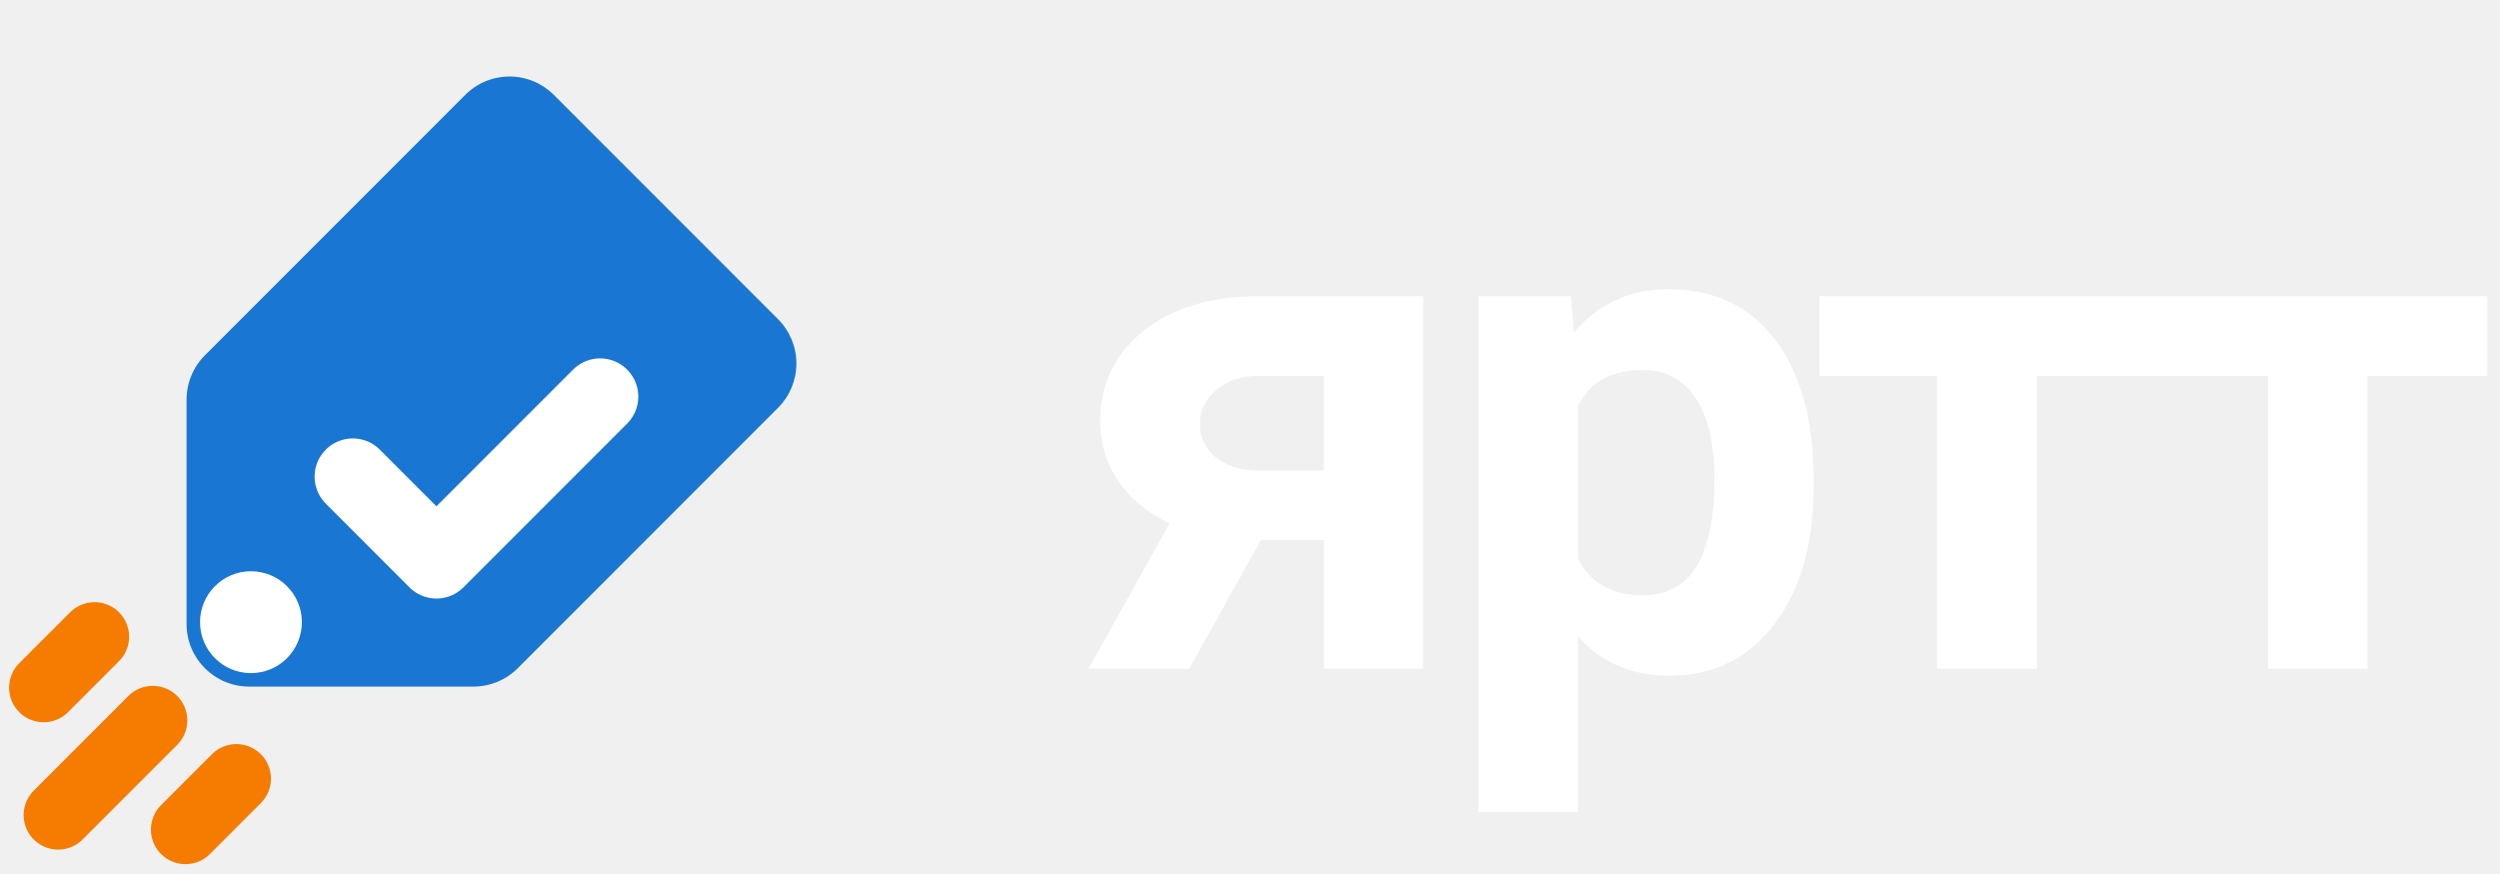
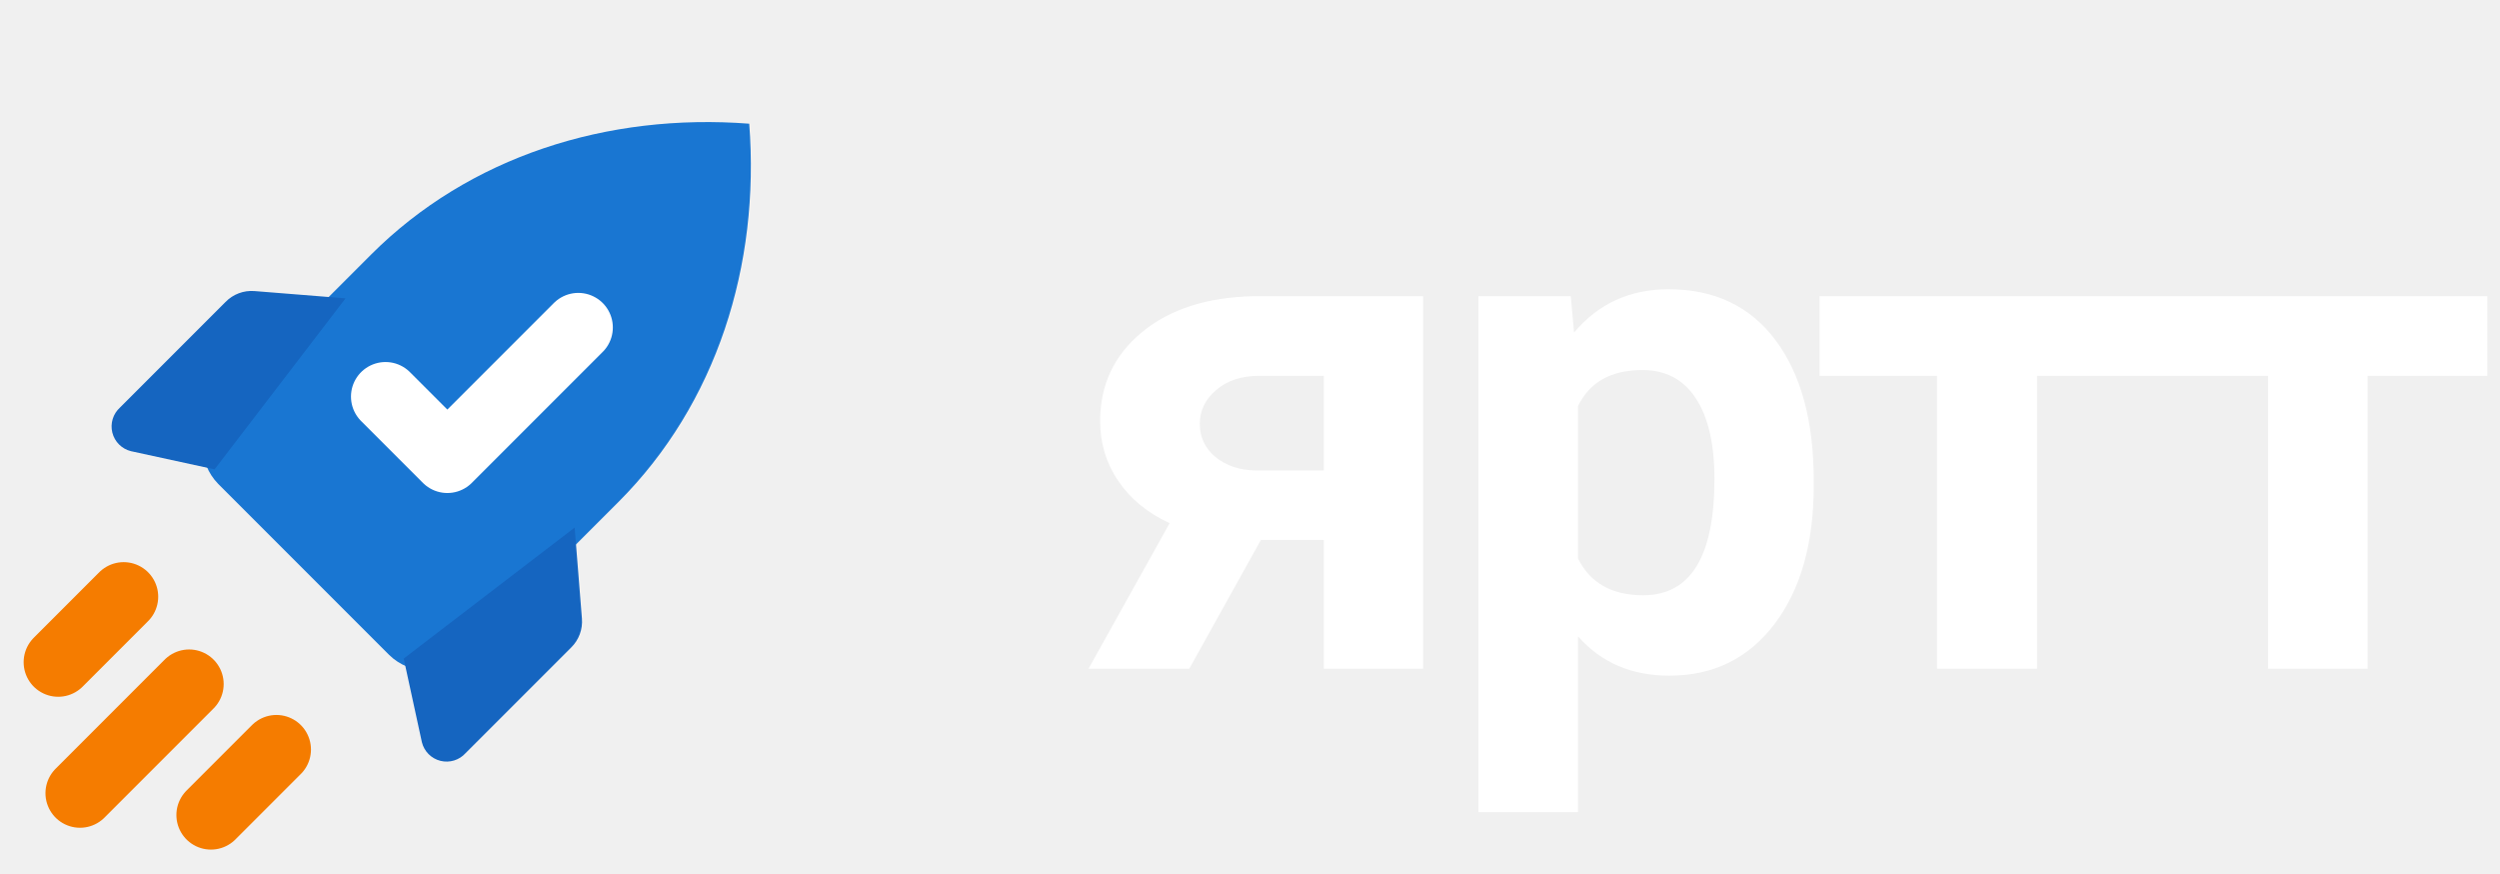
<svg xmlns="http://www.w3.org/2000/svg" viewBox="0 0 68.71 24">
-   <path fill="#1976d2" transform="translate(1.3 -1.3) rotate(-90 12 12) translate(12 12) scale(.86) translate(-12 -12)" d="M2.5 4.5a2 2 0 0 1 2-2h7.17a2 2 0 0 1 1.42.59l8.32 8.32a2 2 0 0 1 0 2.83l-7.17 7.17a2 2 0 0 1-2.83 0L3.09 13.09a2 2 0 0 1-.59-1.42z" />
-   <g fill="#ffffff">
-     <circle cx="6.9" cy="17.1" r="1.4" />
-   </g>
-   <path d="M9.7 13.1l2.3 2.3 4.5-4.5" fill="none" stroke-width="2.1" stroke-linecap="round" stroke-linejoin="round" stroke="#ffffff" />
-   <path d="M1.6 22.4l2.6-2.6M1.2 18.9l1.4-1.4M5.1 22.8l1.4-1.4" fill="none" stroke-width="1.9" stroke-linecap="round" stroke="#f57c00" />
+   <path fill="#1976d2" d="M20.6 3.4c.3 3.9-.9 7.7-3.6 10.4l-4.2 4.2a1.5 1.5 0 0 1-2.1 0L6 13.3a1.5 1.5 0 0 1 0-2.1l4.2-4.2C12.9 4.3 16.7 3.1 20.6 3.4z" />
+   <path fill="#1565c0" d="M5.9 12.9 3.6 12.4a.7.7 0 0 1-.3-1.2l2.9-2.9a1 1 0 0 1 .8-.3l2.5.2zM11.1 18.1l.5 2.3a.7.7 0 0 0 1.2.3l2.9-2.9a1 1 0 0 0 .3-.8l-.2-2.5z" />
+   <path d="M10.6 10.9l1.7 1.7 3.6-3.6" fill="none" stroke-width="1.9" stroke-linecap="round" stroke-linejoin="round" stroke="#ffffff" />
+   <path d="M2.2 21.8l3-3M1.6 18.2l1.8-1.8M5.8 22.4l1.8-1.8" fill="none" stroke-width="1.9" stroke-linecap="round" stroke="#f57c00" />
  <path fill="#ffffff" transform="translate(29.53846 18.38)" d="M4.94-10.24L9.59-10.24L9.59 0L6.86 0L6.86-3.54L5.13-3.54L3.16 0L0.39 0L2.62-4.00Q1.70-4.43 1.21-5.16Q0.71-5.89 0.71-6.81L0.71-6.81Q0.71-8.30 1.86-9.25Q3.01-10.20 4.94-10.24L4.94-10.24ZM4.99-5.45L4.99-5.45L6.86-5.45L6.86-8.05L5.08-8.05Q4.35-8.05 3.90-7.66Q3.45-7.28 3.45-6.73Q3.45-6.18 3.88-5.82Q4.32-5.46 4.99-5.45ZM20.33-5.17L20.33-5.03Q20.33-2.66 19.26-1.24Q18.18 0.19 16.36 0.19L16.36 0.19Q14.80 0.19 13.85-0.89L13.85-0.89L13.85 3.94L11.11 3.94L11.11-10.24L13.65-10.24L13.74-9.24Q14.74-10.43 16.34-10.43L16.34-10.43Q18.23-10.43 19.28-9.03Q20.33-7.63 20.33-5.17L20.33-5.17ZM17.60-5.22L17.60-5.22Q17.60-6.65 17.09-7.43Q16.58-8.21 15.62-8.21L15.62-8.21Q14.33-8.21 13.85-7.22L13.85-7.22L13.85-3.03Q14.35-2.02 15.64-2.02L15.64-2.02Q17.60-2.02 17.60-5.22ZM29.75-10.24L29.75-8.05L26.47-8.05L26.47 0L23.72 0L23.72-8.05L20.49-8.05L20.49-10.24L29.75-10.24ZM38.85-10.24L38.85-8.05L35.56-8.05L35.56 0L32.82 0L32.82-8.05L29.59-8.05L29.59-10.24L38.85-10.24Z" />
</svg>
